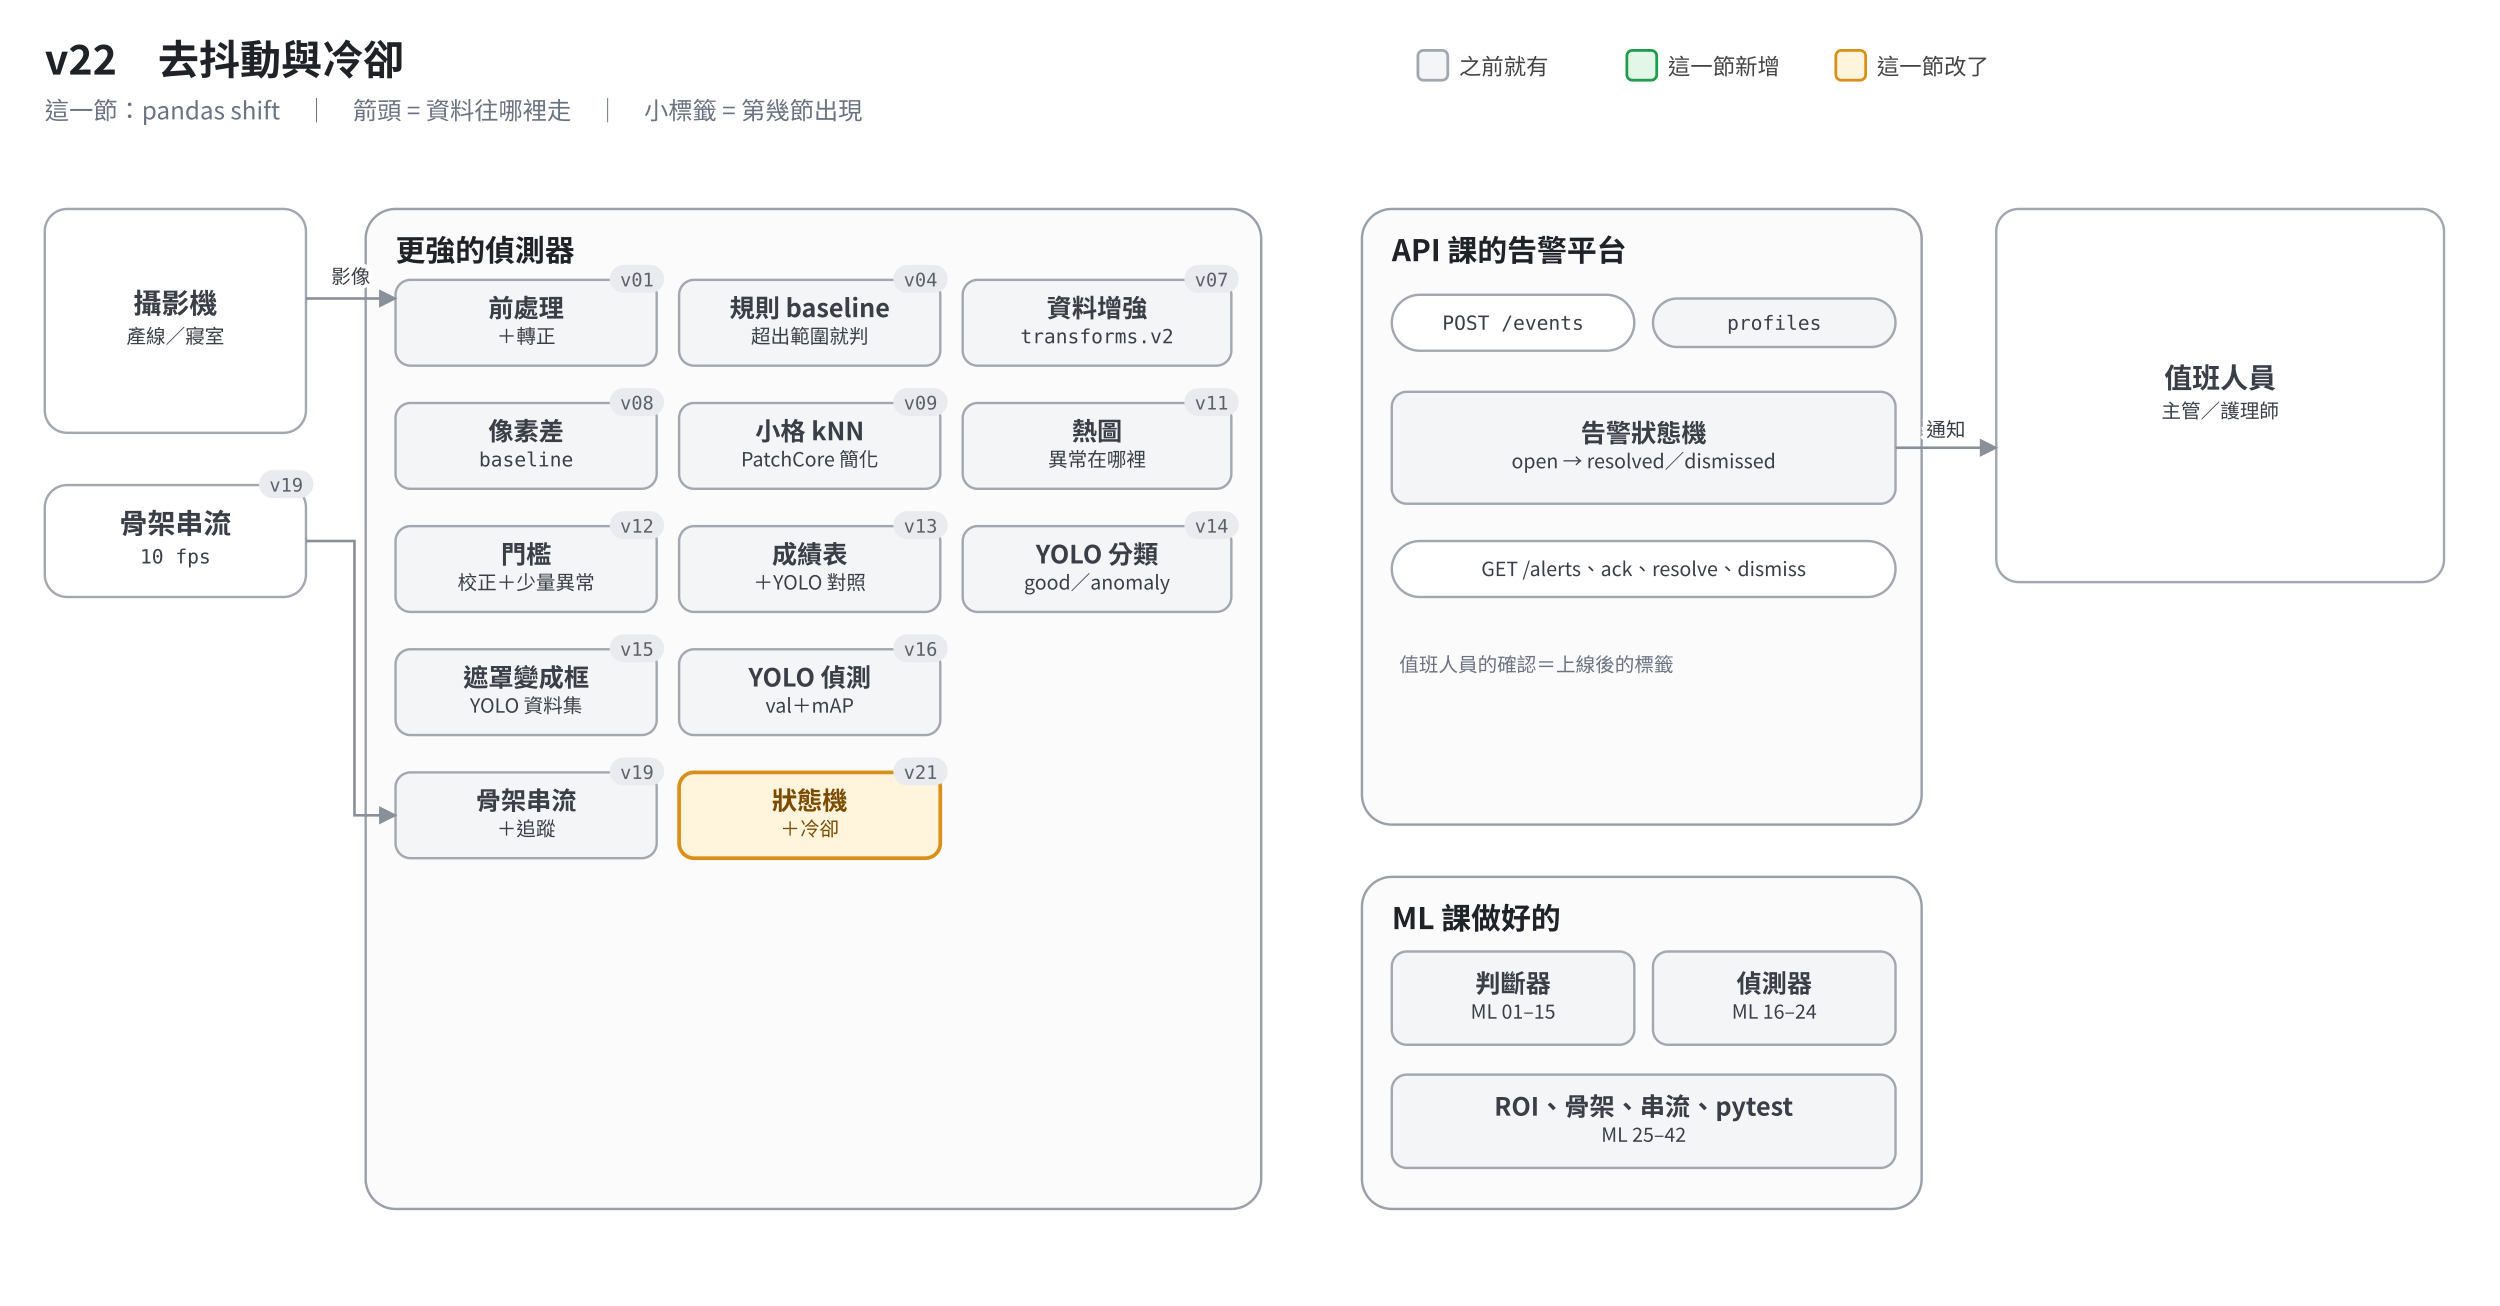
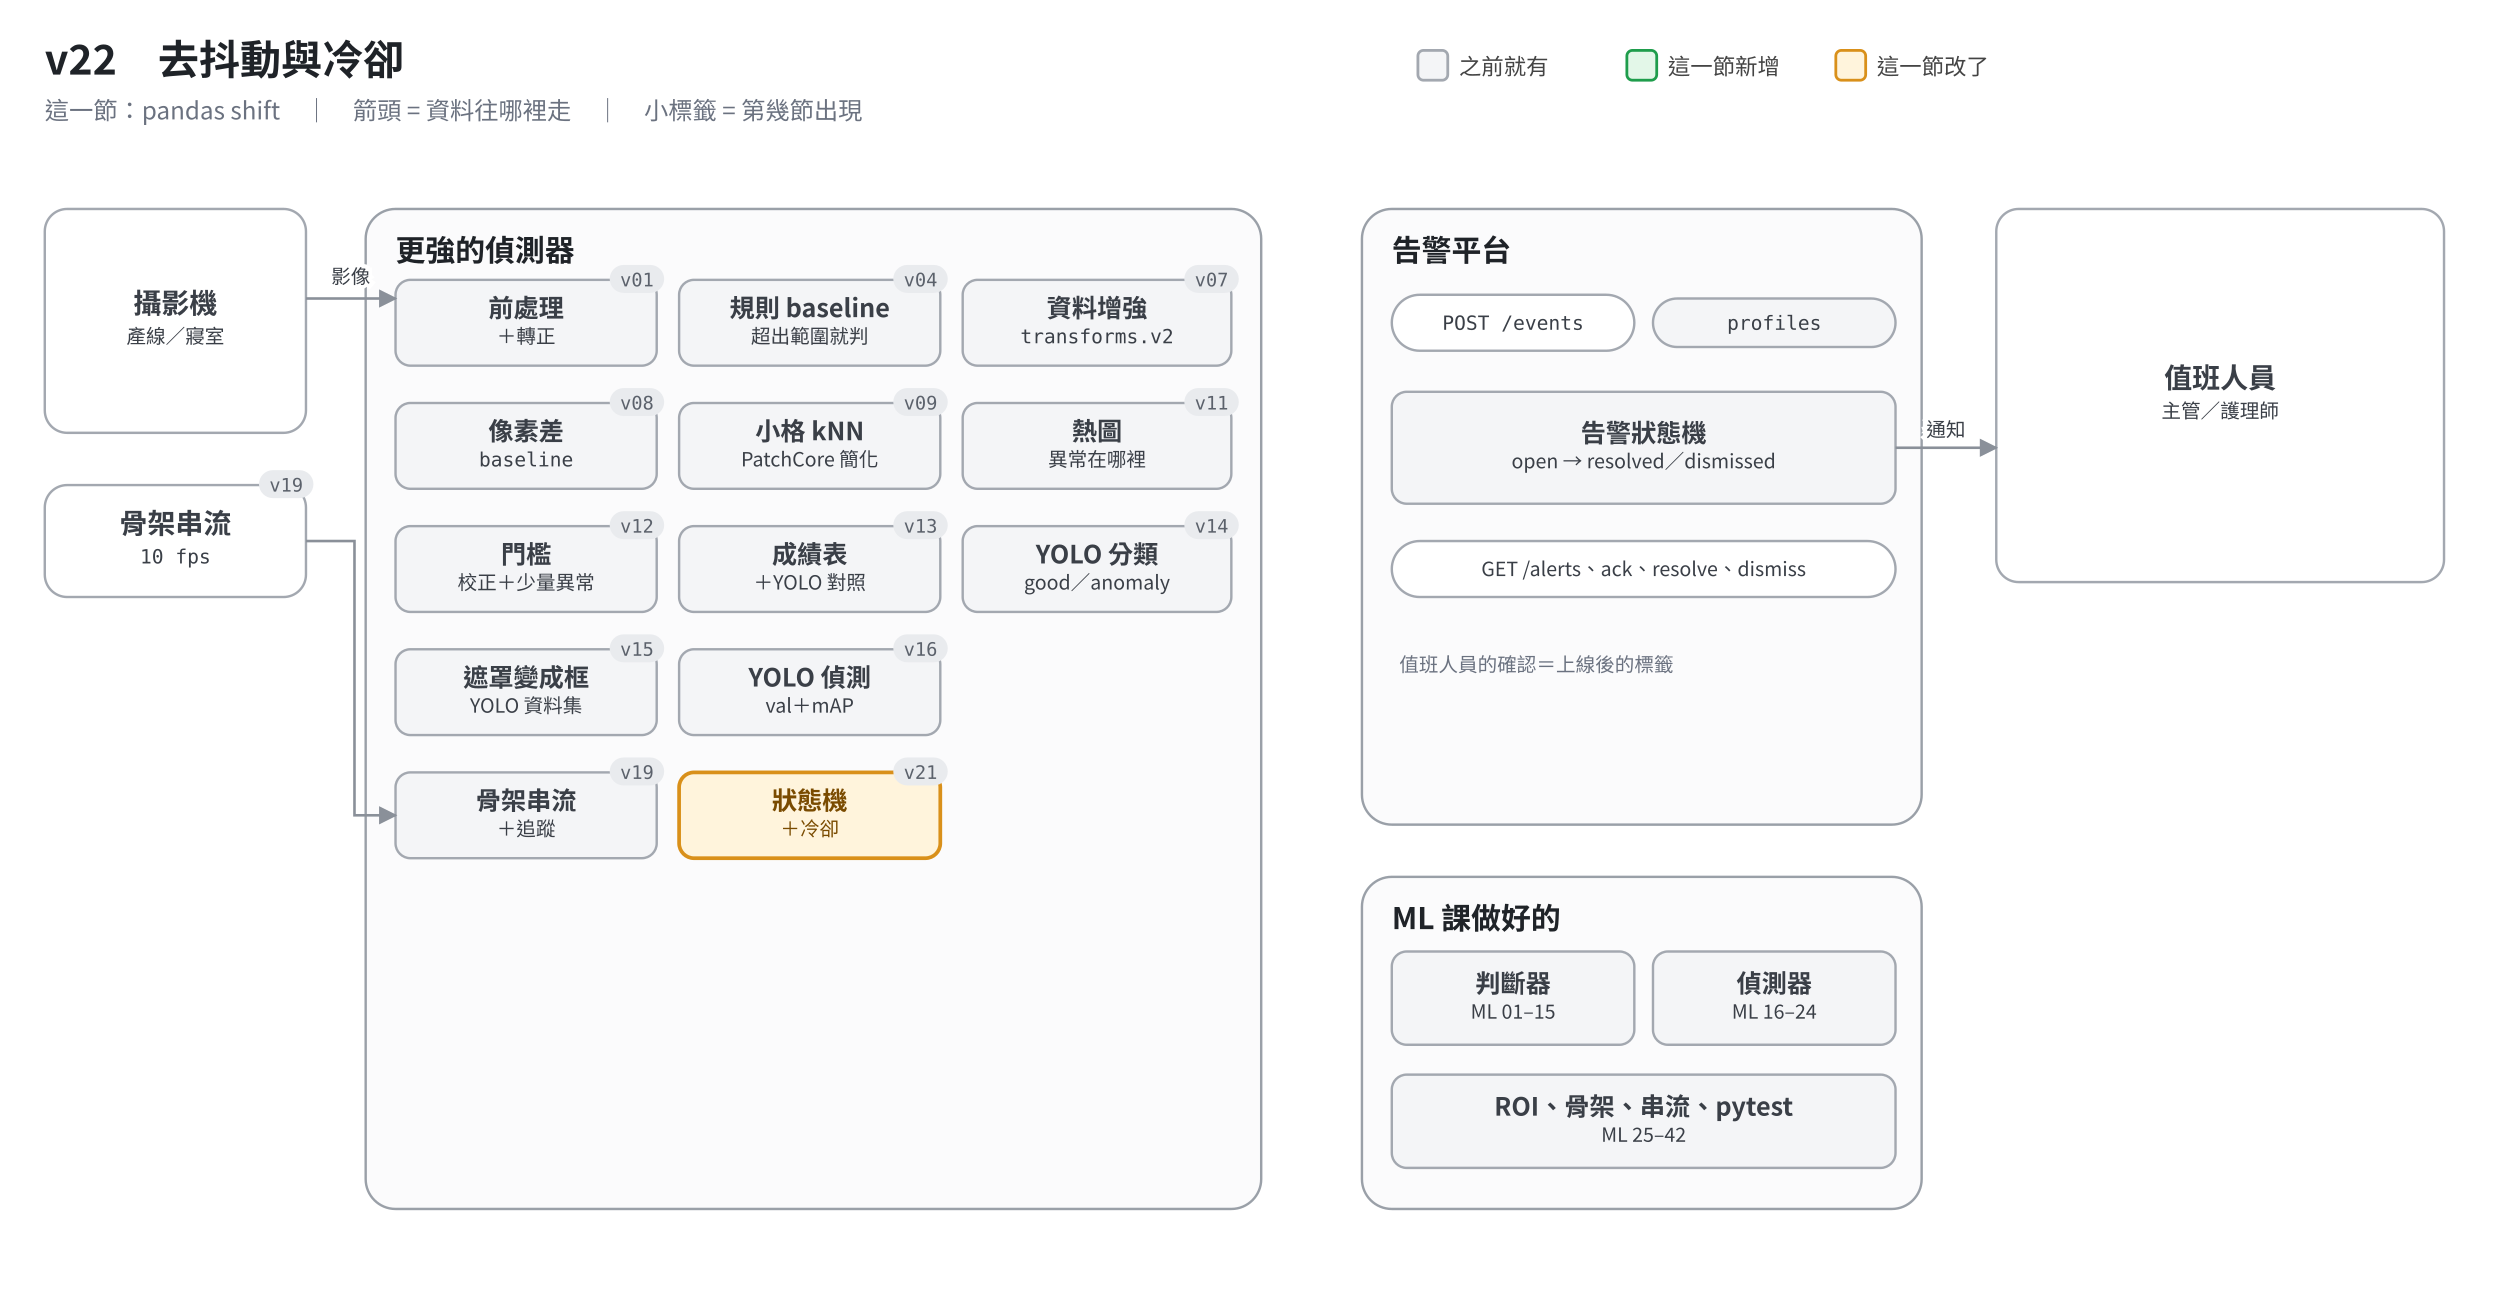
<svg xmlns="http://www.w3.org/2000/svg" viewBox="0 0 1340 700" width="1340" height="700">
  <defs>
    <marker id="arr-old" viewBox="0 0 10 10" refX="9" refY="5" markerWidth="7" markerHeight="7" orient="auto-start-reverse">
      <path d="M0,0 L10,5 L0,10 z" fill="#8a9099" />
    </marker>
    <marker id="arr-new" viewBox="0 0 10 10" refX="9" refY="5" markerWidth="7" markerHeight="7" orient="auto-start-reverse">
      <path d="M0,0 L10,5 L0,10 z" fill="#1f9d4c" />
    </marker>
    <marker id="arr-changed" viewBox="0 0 10 10" refX="9" refY="5" markerWidth="7" markerHeight="7" orient="auto-start-reverse">
      <path d="M0,0 L10,5 L0,10 z" fill="#d9901a" />
    </marker>
    <marker id="arr-error" viewBox="0 0 10 10" refX="9" refY="5" markerWidth="7" markerHeight="7" orient="auto-start-reverse">
      <path d="M0,0 L10,5 L0,10 z" fill="#d33a3a" />
    </marker>
  </defs>
  <rect width="1340" height="700" fill="#ffffff" />
  <text x="24" y="40" font-family="'PingFang TC','Noto Sans TC','Noto Sans CJK TC','Microsoft JhengHei',sans-serif" font-size="22" fill="#1f2328" font-weight="bold" text-anchor="start">v22　去抖動與冷卻</text>
  <text x="24" y="64" font-family="'PingFang TC','Noto Sans TC','Noto Sans CJK TC','Microsoft JhengHei',sans-serif" font-size="13" fill="#6b7280" font-weight="normal" text-anchor="start">這一節：pandas shift　｜　箭頭 = 資料往哪裡走　｜　小標籤 = 第幾節出現</text>
  <rect x="760" y="27" width="16" height="16" rx="3" fill="#f4f5f7" stroke="#a3a8b0" stroke-width="1.5" />
  <text x="782" y="40" font-family="'PingFang TC','Noto Sans TC','Noto Sans CJK TC','Microsoft JhengHei',sans-serif" font-size="12" fill="#444" font-weight="normal" text-anchor="start">之前就有</text>
  <rect x="872" y="27" width="16" height="16" rx="3" fill="#e3f7e8" stroke="#1f9d4c" stroke-width="1.5" />
  <text x="894" y="40" font-family="'PingFang TC','Noto Sans TC','Noto Sans CJK TC','Microsoft JhengHei',sans-serif" font-size="12" fill="#444" font-weight="normal" text-anchor="start">這一節新增</text>
  <rect x="984" y="27" width="16" height="16" rx="3" fill="#fff4dc" stroke="#d9901a" stroke-width="1.5" />
  <text x="1006" y="40" font-family="'PingFang TC','Noto Sans TC','Noto Sans CJK TC','Microsoft JhengHei',sans-serif" font-size="12" fill="#444" font-weight="normal" text-anchor="start">這一節改了</text>
  <rect x="196" y="112" width="480" height="536" rx="16" fill="#fbfbfc" stroke="#9aa0a8" stroke-width="1.3" />
  <text x="212" y="140" font-family="'PingFang TC','Noto Sans TC','Noto Sans CJK TC','Microsoft JhengHei',sans-serif" font-size="16" fill="#1f2328" font-weight="bold" text-anchor="start">更強的偵測器</text>
  <rect x="730" y="112" width="300" height="330" rx="16" fill="#fbfbfc" stroke="#9aa0a8" stroke-width="1.3" />
-   <text x="746" y="140" font-family="'PingFang TC','Noto Sans TC','Noto Sans CJK TC','Microsoft JhengHei',sans-serif" font-size="16" fill="#1f2328" font-weight="bold" text-anchor="start">API 課的告警平台</text>
+   <text x="746" y="140" font-family="'PingFang TC','Noto Sans TC','Noto Sans CJK TC','Microsoft JhengHei',sans-serif" font-size="16" fill="#1f2328" font-weight="bold" text-anchor="start">告警平台</text>
  <rect x="730" y="470" width="300" height="178" rx="16" fill="#fbfbfc" stroke="#9aa0a8" stroke-width="1.3" />
  <text x="746" y="498" font-family="'PingFang TC','Noto Sans TC','Noto Sans CJK TC','Microsoft JhengHei',sans-serif" font-size="16" fill="#1f2328" font-weight="bold" text-anchor="start">ML 課做好的</text>
  <rect x="24" y="112" width="140" height="120" rx="12" fill="#ffffff" stroke="#a3a8b0" stroke-width="1.3" />
  <text x="94" y="168" font-family="'PingFang TC','Noto Sans TC','Noto Sans CJK TC','Microsoft JhengHei',sans-serif" font-size="15" fill="#3a3f47" font-weight="bold" text-anchor="middle">攝影機</text>
  <text x="94" y="184" font-family="'PingFang TC','Noto Sans TC','Noto Sans CJK TC','Microsoft JhengHei',sans-serif" font-size="10.5" fill="#3a3f47" font-weight="normal" text-anchor="middle">產線／寢室</text>
  <rect x="24" y="260" width="140" height="60" rx="12" fill="#ffffff" stroke="#a3a8b0" stroke-width="1.3" />
  <text x="94" y="286" font-family="'PingFang TC','Noto Sans TC','Noto Sans CJK TC','Microsoft JhengHei',sans-serif" font-size="15" fill="#3a3f47" font-weight="bold" text-anchor="middle">骨架串流</text>
  <text x="94" y="302" font-family="'SF Mono',Menlo,Consolas,'DejaVu Sans Mono',monospace" font-size="10.5" fill="#3a3f47" font-weight="normal" text-anchor="middle">10 fps</text>
  <rect x="1070" y="112" width="240" height="200" rx="12" fill="#ffffff" stroke="#a3a8b0" stroke-width="1.3" />
  <text x="1190" y="208" font-family="'PingFang TC','Noto Sans TC','Noto Sans CJK TC','Microsoft JhengHei',sans-serif" font-size="15" fill="#3a3f47" font-weight="bold" text-anchor="middle">值班人員</text>
  <text x="1190" y="224" font-family="'PingFang TC','Noto Sans TC','Noto Sans CJK TC','Microsoft JhengHei',sans-serif" font-size="10.5" fill="#3a3f47" font-weight="normal" text-anchor="middle">主管／護理師</text>
  <rect x="212" y="150" width="140" height="46" rx="8" fill="#f4f5f7" stroke="#a3a8b0" stroke-width="1.3" />
  <text x="282" y="170" font-family="'PingFang TC','Noto Sans TC','Noto Sans CJK TC','Microsoft JhengHei',sans-serif" font-size="13.5" fill="#3a3f47" font-weight="bold" text-anchor="middle">前處理</text>
  <text x="282" y="184" font-family="'PingFang TC','Noto Sans TC','Noto Sans CJK TC','Microsoft JhengHei',sans-serif" font-size="10.5" fill="#3a3f47" font-weight="normal" text-anchor="middle">＋轉正</text>
  <rect x="364" y="150" width="140" height="46" rx="8" fill="#f4f5f7" stroke="#a3a8b0" stroke-width="1.3" />
  <text x="434" y="170" font-family="'PingFang TC','Noto Sans TC','Noto Sans CJK TC','Microsoft JhengHei',sans-serif" font-size="13.5" fill="#3a3f47" font-weight="bold" text-anchor="middle">規則 baseline</text>
  <text x="434" y="184" font-family="'PingFang TC','Noto Sans TC','Noto Sans CJK TC','Microsoft JhengHei',sans-serif" font-size="10.5" fill="#3a3f47" font-weight="normal" text-anchor="middle">超出範圍就判</text>
  <rect x="516" y="150" width="144" height="46" rx="8" fill="#f4f5f7" stroke="#a3a8b0" stroke-width="1.3" />
  <text x="588" y="170" font-family="'PingFang TC','Noto Sans TC','Noto Sans CJK TC','Microsoft JhengHei',sans-serif" font-size="13.5" fill="#3a3f47" font-weight="bold" text-anchor="middle">資料增強</text>
  <text x="588" y="184" font-family="'SF Mono',Menlo,Consolas,'DejaVu Sans Mono',monospace" font-size="10.5" fill="#3a3f47" font-weight="normal" text-anchor="middle">transforms.v2</text>
  <rect x="212" y="216" width="140" height="46" rx="8" fill="#f4f5f7" stroke="#a3a8b0" stroke-width="1.3" />
  <text x="282" y="236" font-family="'PingFang TC','Noto Sans TC','Noto Sans CJK TC','Microsoft JhengHei',sans-serif" font-size="13.5" fill="#3a3f47" font-weight="bold" text-anchor="middle">像素差</text>
  <text x="282" y="250" font-family="'SF Mono',Menlo,Consolas,'DejaVu Sans Mono',monospace" font-size="10.5" fill="#3a3f47" font-weight="normal" text-anchor="middle">baseline</text>
  <rect x="364" y="216" width="140" height="46" rx="8" fill="#f4f5f7" stroke="#a3a8b0" stroke-width="1.3" />
  <text x="434" y="236" font-family="'PingFang TC','Noto Sans TC','Noto Sans CJK TC','Microsoft JhengHei',sans-serif" font-size="13.5" fill="#3a3f47" font-weight="bold" text-anchor="middle">小格 kNN</text>
  <text x="434" y="250" font-family="'PingFang TC','Noto Sans TC','Noto Sans CJK TC','Microsoft JhengHei',sans-serif" font-size="10.5" fill="#3a3f47" font-weight="normal" text-anchor="middle">PatchCore 簡化</text>
  <rect x="516" y="216" width="144" height="46" rx="8" fill="#f4f5f7" stroke="#a3a8b0" stroke-width="1.3" />
  <text x="588" y="236" font-family="'PingFang TC','Noto Sans TC','Noto Sans CJK TC','Microsoft JhengHei',sans-serif" font-size="13.5" fill="#3a3f47" font-weight="bold" text-anchor="middle">熱圖</text>
  <text x="588" y="250" font-family="'PingFang TC','Noto Sans TC','Noto Sans CJK TC','Microsoft JhengHei',sans-serif" font-size="10.5" fill="#3a3f47" font-weight="normal" text-anchor="middle">異常在哪裡</text>
  <rect x="212" y="282" width="140" height="46" rx="8" fill="#f4f5f7" stroke="#a3a8b0" stroke-width="1.3" />
  <text x="282" y="302" font-family="'PingFang TC','Noto Sans TC','Noto Sans CJK TC','Microsoft JhengHei',sans-serif" font-size="13.5" fill="#3a3f47" font-weight="bold" text-anchor="middle">門檻</text>
  <text x="282" y="316" font-family="'PingFang TC','Noto Sans TC','Noto Sans CJK TC','Microsoft JhengHei',sans-serif" font-size="10.5" fill="#3a3f47" font-weight="normal" text-anchor="middle">校正＋少量異常</text>
  <rect x="364" y="282" width="140" height="46" rx="8" fill="#f4f5f7" stroke="#a3a8b0" stroke-width="1.3" />
  <text x="434" y="302" font-family="'PingFang TC','Noto Sans TC','Noto Sans CJK TC','Microsoft JhengHei',sans-serif" font-size="13.5" fill="#3a3f47" font-weight="bold" text-anchor="middle">成績表</text>
  <text x="434" y="316" font-family="'PingFang TC','Noto Sans TC','Noto Sans CJK TC','Microsoft JhengHei',sans-serif" font-size="10.5" fill="#3a3f47" font-weight="normal" text-anchor="middle">＋YOLO 對照</text>
  <rect x="516" y="282" width="144" height="46" rx="8" fill="#f4f5f7" stroke="#a3a8b0" stroke-width="1.3" />
  <text x="588" y="302" font-family="'PingFang TC','Noto Sans TC','Noto Sans CJK TC','Microsoft JhengHei',sans-serif" font-size="13.5" fill="#3a3f47" font-weight="bold" text-anchor="middle">YOLO 分類</text>
  <text x="588" y="316" font-family="'PingFang TC','Noto Sans TC','Noto Sans CJK TC','Microsoft JhengHei',sans-serif" font-size="10.5" fill="#3a3f47" font-weight="normal" text-anchor="middle">good／anomaly</text>
  <rect x="212" y="348" width="140" height="46" rx="8" fill="#f4f5f7" stroke="#a3a8b0" stroke-width="1.3" />
  <text x="282" y="368" font-family="'PingFang TC','Noto Sans TC','Noto Sans CJK TC','Microsoft JhengHei',sans-serif" font-size="13.5" fill="#3a3f47" font-weight="bold" text-anchor="middle">遮罩變成框</text>
  <text x="282" y="382" font-family="'PingFang TC','Noto Sans TC','Noto Sans CJK TC','Microsoft JhengHei',sans-serif" font-size="10.5" fill="#3a3f47" font-weight="normal" text-anchor="middle">YOLO 資料集</text>
  <rect x="364" y="348" width="140" height="46" rx="8" fill="#f4f5f7" stroke="#a3a8b0" stroke-width="1.3" />
  <text x="434" y="368" font-family="'PingFang TC','Noto Sans TC','Noto Sans CJK TC','Microsoft JhengHei',sans-serif" font-size="13.5" fill="#3a3f47" font-weight="bold" text-anchor="middle">YOLO 偵測</text>
  <text x="434" y="382" font-family="'PingFang TC','Noto Sans TC','Noto Sans CJK TC','Microsoft JhengHei',sans-serif" font-size="10.5" fill="#3a3f47" font-weight="normal" text-anchor="middle">val＋mAP</text>
  <rect x="212" y="414" width="140" height="46" rx="8" fill="#f4f5f7" stroke="#a3a8b0" stroke-width="1.3" />
  <text x="282" y="434" font-family="'PingFang TC','Noto Sans TC','Noto Sans CJK TC','Microsoft JhengHei',sans-serif" font-size="13.5" fill="#3a3f47" font-weight="bold" text-anchor="middle">骨架串流</text>
  <text x="282" y="448" font-family="'PingFang TC','Noto Sans TC','Noto Sans CJK TC','Microsoft JhengHei',sans-serif" font-size="10.5" fill="#3a3f47" font-weight="normal" text-anchor="middle">＋追蹤</text>
  <rect x="364" y="414" width="140" height="46" rx="8" fill="#fff4dc" stroke="#d9901a" stroke-width="2" />
  <text x="434" y="434" font-family="'PingFang TC','Noto Sans TC','Noto Sans CJK TC','Microsoft JhengHei',sans-serif" font-size="13.5" fill="#7a4b00" font-weight="bold" text-anchor="middle">狀態機</text>
  <text x="434" y="448" font-family="'PingFang TC','Noto Sans TC','Noto Sans CJK TC','Microsoft JhengHei',sans-serif" font-size="10.5" fill="#7a4b00" font-weight="normal" text-anchor="middle">＋冷卻</text>
  <rect x="746" y="158" width="130" height="30" rx="15" fill="#ffffff" stroke="#a3a8b0" stroke-width="1.3" />
  <text x="811" y="176.78" font-family="'SF Mono',Menlo,Consolas,'DejaVu Sans Mono',monospace" font-size="10.5" fill="#3a3f47" font-weight="normal" text-anchor="middle">POST /events</text>
  <rect x="886" y="160" width="130" height="26" rx="13" fill="#f4f5f7" stroke="#a3a8b0" stroke-width="1.3" />
  <text x="951" y="176.78" font-family="'SF Mono',Menlo,Consolas,'DejaVu Sans Mono',monospace" font-size="10.5" fill="#3a3f47" font-weight="normal" text-anchor="middle">profiles</text>
  <rect x="746" y="210" width="270" height="60" rx="8" fill="#f4f5f7" stroke="#a3a8b0" stroke-width="1.3" />
  <text x="881" y="237" font-family="'PingFang TC','Noto Sans TC','Noto Sans CJK TC','Microsoft JhengHei',sans-serif" font-size="13.5" fill="#3a3f47" font-weight="bold" text-anchor="middle">告警狀態機</text>
  <text x="881" y="251" font-family="'PingFang TC','Noto Sans TC','Noto Sans CJK TC','Microsoft JhengHei',sans-serif" font-size="10.5" fill="#3a3f47" font-weight="normal" text-anchor="middle">open → resolved／dismissed</text>
  <rect x="746" y="290" width="270" height="30" rx="15" fill="#ffffff" stroke="#a3a8b0" stroke-width="1.3" />
  <text x="881" y="308.78" font-family="'PingFang TC','Noto Sans TC','Noto Sans CJK TC','Microsoft JhengHei',sans-serif" font-size="10.5" fill="#3a3f47" font-weight="normal" text-anchor="middle">GET /alerts、ack、resolve、dismiss</text>
  <text x="750" y="360" font-family="'PingFang TC','Noto Sans TC','Noto Sans CJK TC','Microsoft JhengHei',sans-serif" font-size="10.5" fill="#6b7280" font-weight="normal" text-anchor="start">值班人員的確認＝上線後的標籤</text>
  <rect x="746" y="510" width="130" height="50" rx="8" fill="#f4f5f7" stroke="#a3a8b0" stroke-width="1.3" />
  <text x="811" y="532" font-family="'PingFang TC','Noto Sans TC','Noto Sans CJK TC','Microsoft JhengHei',sans-serif" font-size="13.5" fill="#3a3f47" font-weight="bold" text-anchor="middle">判斷器</text>
  <text x="811" y="546" font-family="'PingFang TC','Noto Sans TC','Noto Sans CJK TC','Microsoft JhengHei',sans-serif" font-size="10.5" fill="#3a3f47" font-weight="normal" text-anchor="middle">ML 01–15</text>
  <rect x="886" y="510" width="130" height="50" rx="8" fill="#f4f5f7" stroke="#a3a8b0" stroke-width="1.3" />
  <text x="951" y="532" font-family="'PingFang TC','Noto Sans TC','Noto Sans CJK TC','Microsoft JhengHei',sans-serif" font-size="13.5" fill="#3a3f47" font-weight="bold" text-anchor="middle">偵測器</text>
  <text x="951" y="546" font-family="'PingFang TC','Noto Sans TC','Noto Sans CJK TC','Microsoft JhengHei',sans-serif" font-size="10.5" fill="#3a3f47" font-weight="normal" text-anchor="middle">ML 16–24</text>
  <rect x="746" y="576" width="270" height="50" rx="8" fill="#f4f5f7" stroke="#a3a8b0" stroke-width="1.3" />
  <text x="881" y="598" font-family="'PingFang TC','Noto Sans TC','Noto Sans CJK TC','Microsoft JhengHei',sans-serif" font-size="13.5" fill="#3a3f47" font-weight="bold" text-anchor="middle">ROI、骨架、串流、pytest</text>
  <text x="881" y="612" font-family="'PingFang TC','Noto Sans TC','Noto Sans CJK TC','Microsoft JhengHei',sans-serif" font-size="10.5" fill="#3a3f47" font-weight="normal" text-anchor="middle">ML 25–42</text>
  <polyline points="164,160 212,160" fill="none" stroke="#8a9099" stroke-width="1.4" marker-end="url(#arr-old)" />
  <text x="188" y="152" font-family="'PingFang TC','Noto Sans TC','Noto Sans CJK TC','Microsoft JhengHei',sans-serif" font-size="10.5" fill="#3a3f47" text-anchor="middle" stroke="#fff" stroke-width="4" paint-order="stroke">影像</text>
  <polyline points="164,290 190,290 190,437 212,437" fill="none" stroke="#8a9099" stroke-width="1.4" marker-end="url(#arr-old)" />
  <polyline points="1016,240 1070,240" fill="none" stroke="#8a9099" stroke-width="1.4" marker-end="url(#arr-old)" />
  <text x="1043" y="234" font-family="'PingFang TC','Noto Sans TC','Noto Sans CJK TC','Microsoft JhengHei',sans-serif" font-size="10.5" fill="#3a3f47" text-anchor="middle" stroke="#fff" stroke-width="4" paint-order="stroke">通知</text>
  <rect x="138.8" y="252" width="29.2" height="15" rx="7.5" fill="#e9ebee" />
  <text x="153.4" y="263.5" font-family="'SF Mono',Menlo,Consolas,'DejaVu Sans Mono',monospace" font-size="10" fill="#5b616b" font-weight="normal" text-anchor="middle">v19</text>
  <rect x="326.8" y="142" width="29.2" height="15" rx="7.5" fill="#e9ebee" />
  <text x="341.4" y="153.5" font-family="'SF Mono',Menlo,Consolas,'DejaVu Sans Mono',monospace" font-size="10" fill="#5b616b" font-weight="normal" text-anchor="middle">v01</text>
  <rect x="478.8" y="142" width="29.2" height="15" rx="7.5" fill="#e9ebee" />
  <text x="493.4" y="153.5" font-family="'SF Mono',Menlo,Consolas,'DejaVu Sans Mono',monospace" font-size="10" fill="#5b616b" font-weight="normal" text-anchor="middle">v04</text>
  <rect x="634.8" y="142" width="29.2" height="15" rx="7.5" fill="#e9ebee" />
  <text x="649.4" y="153.5" font-family="'SF Mono',Menlo,Consolas,'DejaVu Sans Mono',monospace" font-size="10" fill="#5b616b" font-weight="normal" text-anchor="middle">v07</text>
  <rect x="326.8" y="208" width="29.2" height="15" rx="7.5" fill="#e9ebee" />
  <text x="341.4" y="219.5" font-family="'SF Mono',Menlo,Consolas,'DejaVu Sans Mono',monospace" font-size="10" fill="#5b616b" font-weight="normal" text-anchor="middle">v08</text>
  <rect x="478.8" y="208" width="29.2" height="15" rx="7.5" fill="#e9ebee" />
  <text x="493.4" y="219.5" font-family="'SF Mono',Menlo,Consolas,'DejaVu Sans Mono',monospace" font-size="10" fill="#5b616b" font-weight="normal" text-anchor="middle">v09</text>
  <rect x="634.8" y="208" width="29.2" height="15" rx="7.5" fill="#e9ebee" />
  <text x="649.4" y="219.5" font-family="'SF Mono',Menlo,Consolas,'DejaVu Sans Mono',monospace" font-size="10" fill="#5b616b" font-weight="normal" text-anchor="middle">v11</text>
  <rect x="326.8" y="274" width="29.2" height="15" rx="7.5" fill="#e9ebee" />
  <text x="341.4" y="285.5" font-family="'SF Mono',Menlo,Consolas,'DejaVu Sans Mono',monospace" font-size="10" fill="#5b616b" font-weight="normal" text-anchor="middle">v12</text>
  <rect x="478.8" y="274" width="29.2" height="15" rx="7.5" fill="#e9ebee" />
  <text x="493.4" y="285.5" font-family="'SF Mono',Menlo,Consolas,'DejaVu Sans Mono',monospace" font-size="10" fill="#5b616b" font-weight="normal" text-anchor="middle">v13</text>
  <rect x="634.8" y="274" width="29.2" height="15" rx="7.5" fill="#e9ebee" />
  <text x="649.4" y="285.5" font-family="'SF Mono',Menlo,Consolas,'DejaVu Sans Mono',monospace" font-size="10" fill="#5b616b" font-weight="normal" text-anchor="middle">v14</text>
  <rect x="326.8" y="340" width="29.2" height="15" rx="7.5" fill="#e9ebee" />
  <text x="341.4" y="351.5" font-family="'SF Mono',Menlo,Consolas,'DejaVu Sans Mono',monospace" font-size="10" fill="#5b616b" font-weight="normal" text-anchor="middle">v15</text>
  <rect x="478.8" y="340" width="29.2" height="15" rx="7.5" fill="#e9ebee" />
  <text x="493.4" y="351.5" font-family="'SF Mono',Menlo,Consolas,'DejaVu Sans Mono',monospace" font-size="10" fill="#5b616b" font-weight="normal" text-anchor="middle">v16</text>
  <rect x="326.8" y="406" width="29.2" height="15" rx="7.5" fill="#e9ebee" />
  <text x="341.4" y="417.5" font-family="'SF Mono',Menlo,Consolas,'DejaVu Sans Mono',monospace" font-size="10" fill="#5b616b" font-weight="normal" text-anchor="middle">v19</text>
  <rect x="478.8" y="406" width="29.2" height="15" rx="7.5" fill="#e9ebee" />
  <text x="493.4" y="417.5" font-family="'SF Mono',Menlo,Consolas,'DejaVu Sans Mono',monospace" font-size="10" fill="#5b616b" font-weight="normal" text-anchor="middle">v21</text>
</svg>
